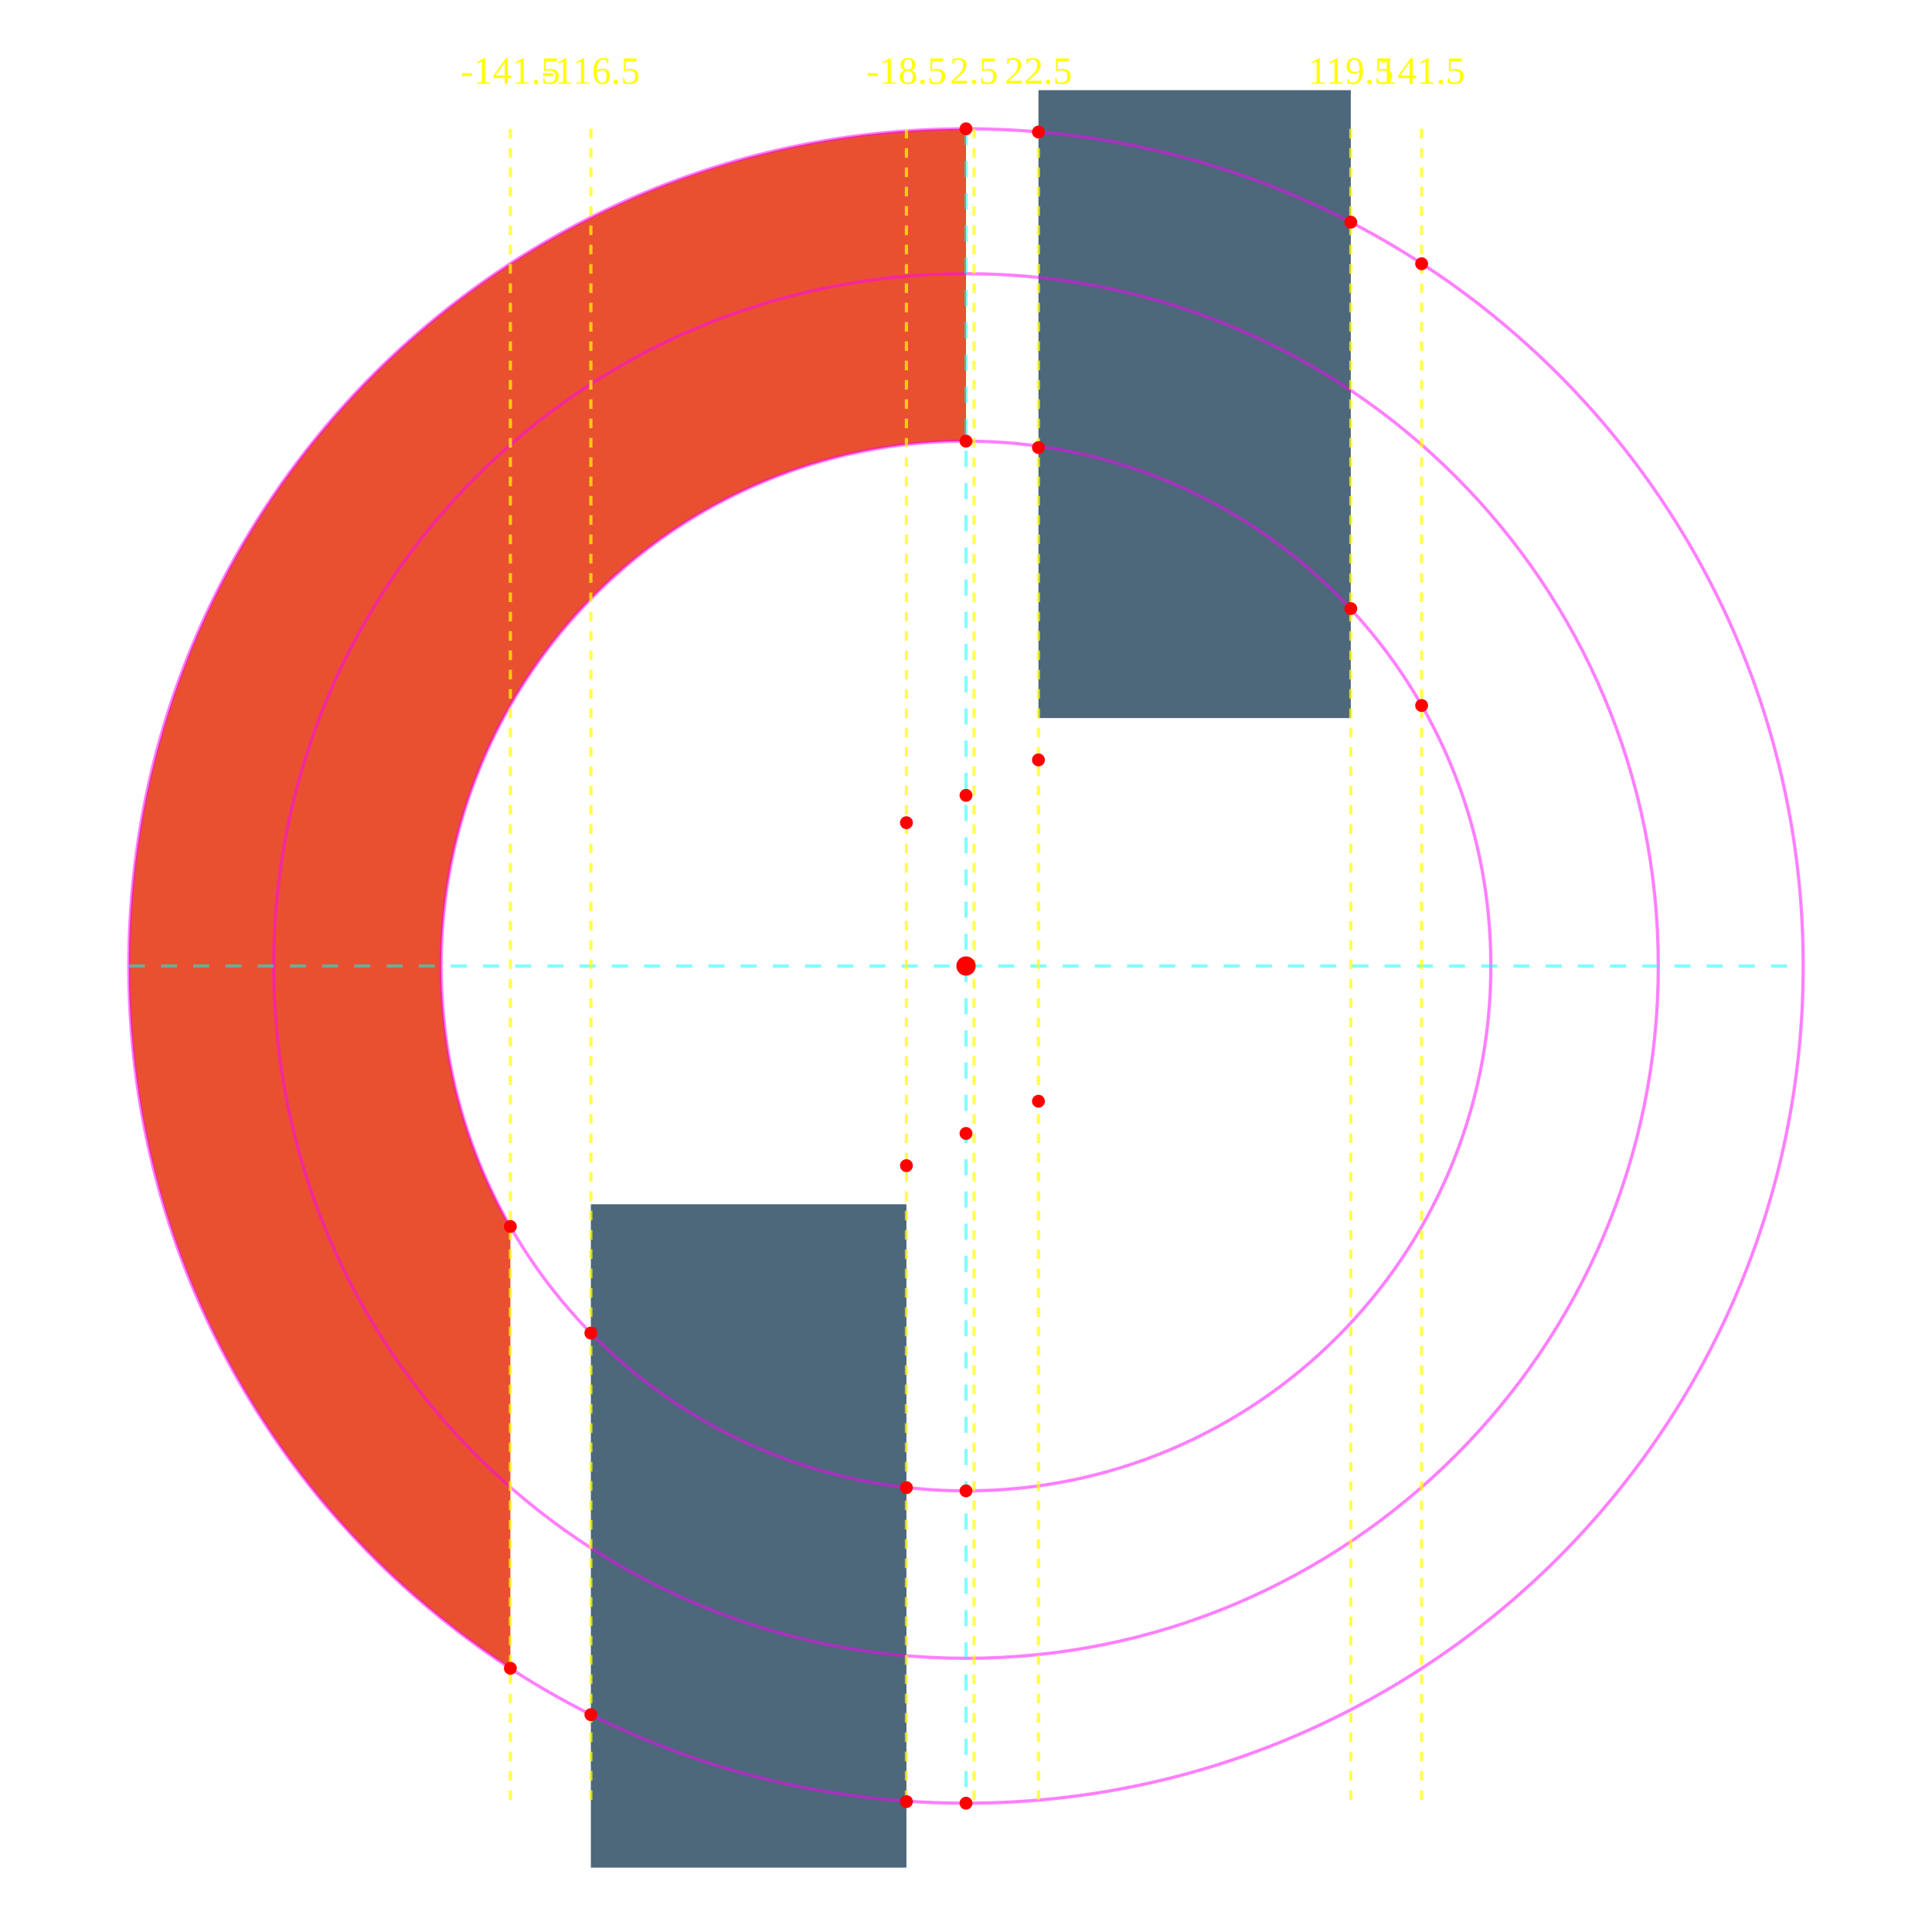
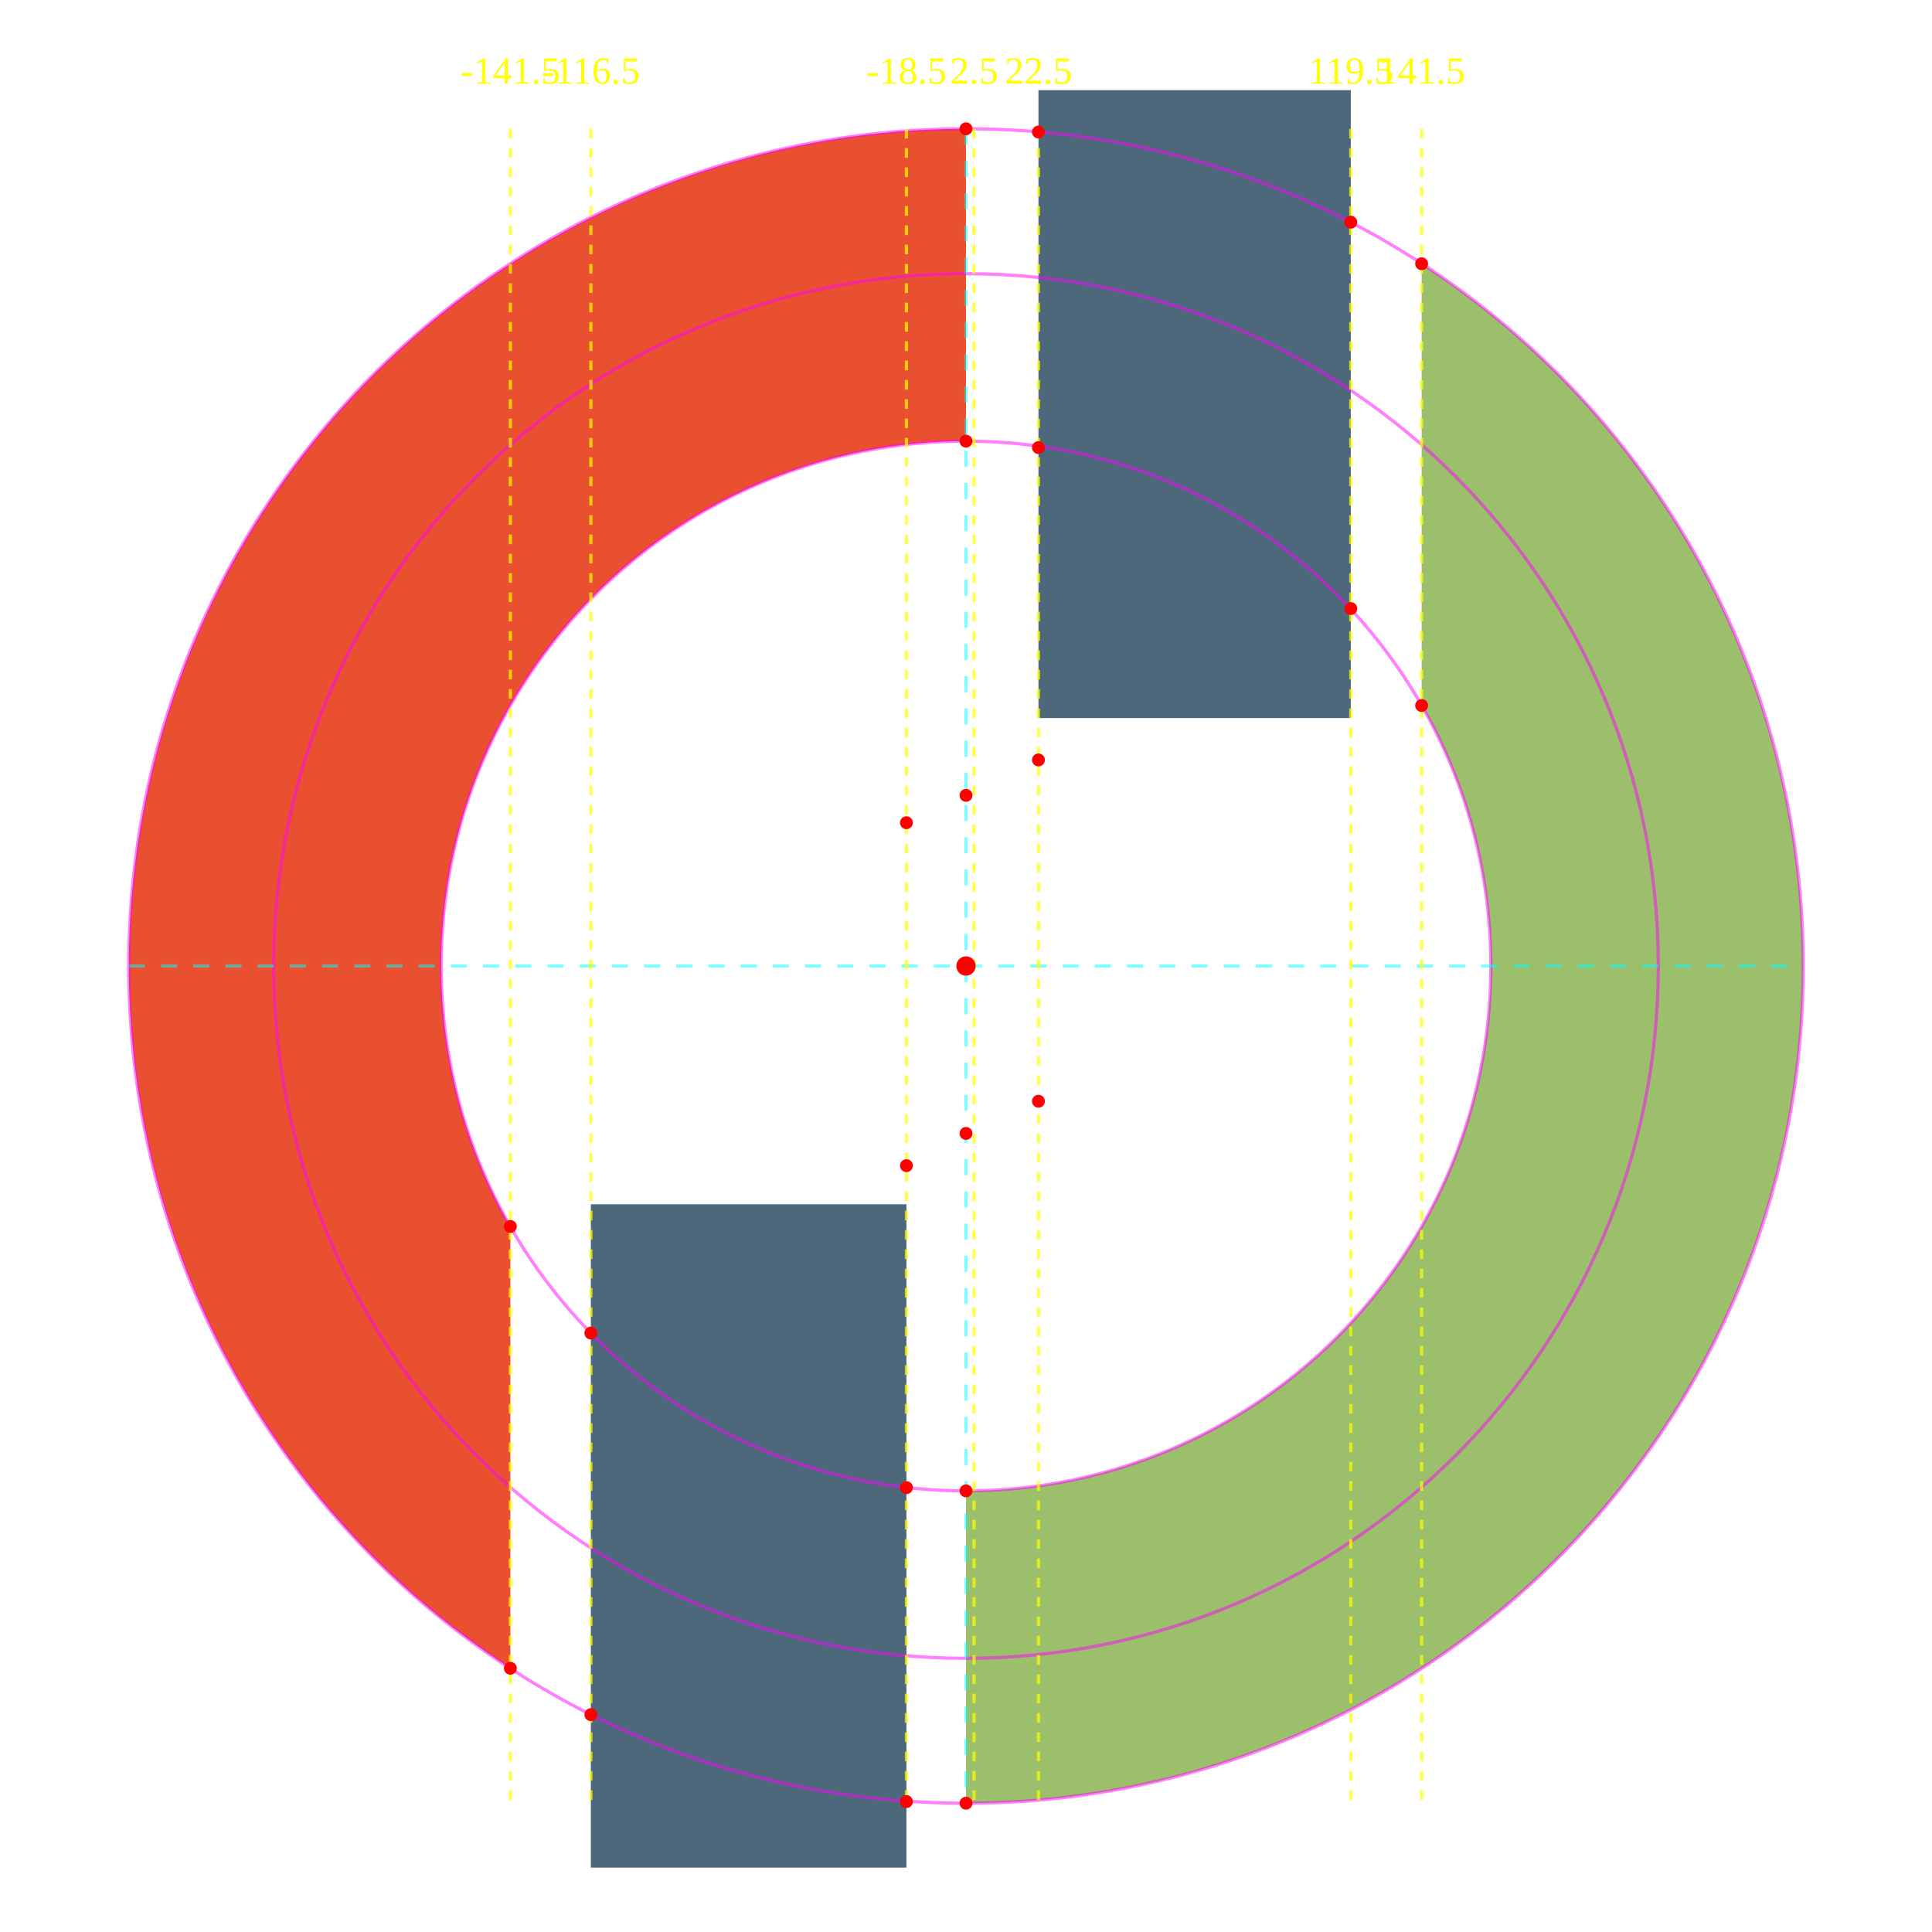
<svg xmlns="http://www.w3.org/2000/svg" viewBox="-300 -300 600 600">
  <defs>
    <style>
      .orange { fill: #E85030; }
      .green { fill: #9BBF6B; }
      .blue { fill: #4D677B; }
      .guide { stroke: #FF00FF; stroke-width: 1; fill: none; opacity: 0.5; }
      .guide-line { stroke: #00FFFF; stroke-width: 1; stroke-dasharray: 5,5; opacity: 0.5; }
      .guide-vertical { stroke: #FFFF00; stroke-width: 1; stroke-dasharray: 3,3; opacity: 0.7; }
      .guide-point { fill: #FF0000; }
      .diagonal-guide-point { fill: #FF0000; }
      .reference-image { opacity: 0.3; }
    </style>
  </defs>
  <path class="orange" d="     M 0 -260     L 0 -163     A 163 163 0 0 0 -141.5 80.9     L -141.5 218.1     A 260 260 0 0 1 0 -260     Z   " />
+   <path class="green" d="     M 0 260     L 0 163     A 163 163 0 0 0 141.5 -80.9     L 141.5 -218.1     A 260 260 0 0 1 0 260     Z   " />
  <rect class="blue" x="22.5" y="-272" width="97" height="195" />
  <rect class="blue" x="-116.5" y="74" width="98" height="206" />
  <g id="guides">
    <circle class="guide" cx="0" cy="0" r="260" />
    <circle class="guide" cx="0" cy="0" r="163" />
    <circle class="guide" cx="0" cy="0" r="215" />
    <line class="guide-line" x1="-260" y1="0" x2="260" y2="0" />
    <line class="guide-line" x1="0" y1="-260" x2="0" y2="260" />
    <line class="guide-vertical" x1="-141.5" y1="-260" x2="-141.5" y2="260" />
    <text x="-141.5" y="-274" fill="#FFFF00" font-size="12" text-anchor="middle">-141.5</text>
    <line class="guide-vertical" x1="-116.5" y1="-260" x2="-116.5" y2="260" />
    <text x="-116.5" y="-274" fill="#FFFF00" font-size="12" text-anchor="middle">-116.5</text>
    <line class="guide-vertical" x1="-18.5" y1="-260" x2="-18.5" y2="260" />
    <text x="-18.5" y="-274" fill="#FFFF00" font-size="12" text-anchor="middle">-18.5</text>
    <line class="guide-vertical" x1="2.5" y1="-260" x2="2.5" y2="260" />
    <text x="2.5" y="-274" fill="#FFFF00" font-size="12" text-anchor="middle">2.5</text>
    <line class="guide-vertical" x1="22.5" y1="-260" x2="22.5" y2="260" />
    <text x="22.5" y="-274" fill="#FFFF00" font-size="12" text-anchor="middle">22.5</text>
    <line class="guide-vertical" x1="119.5" y1="-260" x2="119.5" y2="260" />
    <text x="119.5" y="-274" fill="#FFFF00" font-size="12" text-anchor="middle">119.5</text>
    <line class="guide-vertical" x1="141.5" y1="-260" x2="141.5" y2="260" />
    <text x="141.5" y="-274" fill="#FFFF00" font-size="12" text-anchor="middle">141.5</text>
    <circle class="guide-point" cx="0" cy="-260" r="2" />
    <circle class="guide-point" cx="0" cy="-163" r="2" />
    <circle class="guide-point" cx="0" cy="163" r="2" />
    <circle class="guide-point" cx="0" cy="260" r="2" />
    <circle class="guide-point" cx="0" cy="0" r="3" />
    <circle class="guide-point" cx="-141.5" cy="80.9" r="2" />
    <circle class="guide-point" cx="-141.5" cy="218.1" r="2" />
    <circle class="guide-point" cx="141.5" cy="-80.9" r="2" />
    <circle class="guide-point" cx="141.5" cy="-218.1" r="2" />
    <circle class="guide-point" cx="22.5" cy="-259" r="2" />
    <circle class="guide-point" cx="119.5" cy="-231" r="2" />
    <circle class="guide-point" cx="22.5" cy="-161" r="2" />
    <circle class="guide-point" cx="119.5" cy="-111" r="2" />
    <circle class="guide-point" cx="-18.5" cy="259.5" r="2" />
    <circle class="guide-point" cx="-116.5" cy="232.5" r="2" />
    <circle class="guide-point" cx="-18.5" cy="162" r="2" />
    <circle class="guide-point" cx="-116.5" cy="114" r="2" />
    <circle class="diagonal-guide-point" cx="-18.5" cy="-44.5" r="2" />
    <circle class="diagonal-guide-point" cx="0" cy="-53" r="2" />
    <circle class="diagonal-guide-point" cx="22.5" cy="-64" r="2" />
    <circle class="diagonal-guide-point" cx="-18.5" cy="62" r="2" />
    <circle class="diagonal-guide-point" cx="0" cy="52" r="2" />
    <circle class="diagonal-guide-point" cx="22.5" cy="42" r="2" />
  </g>
</svg>
